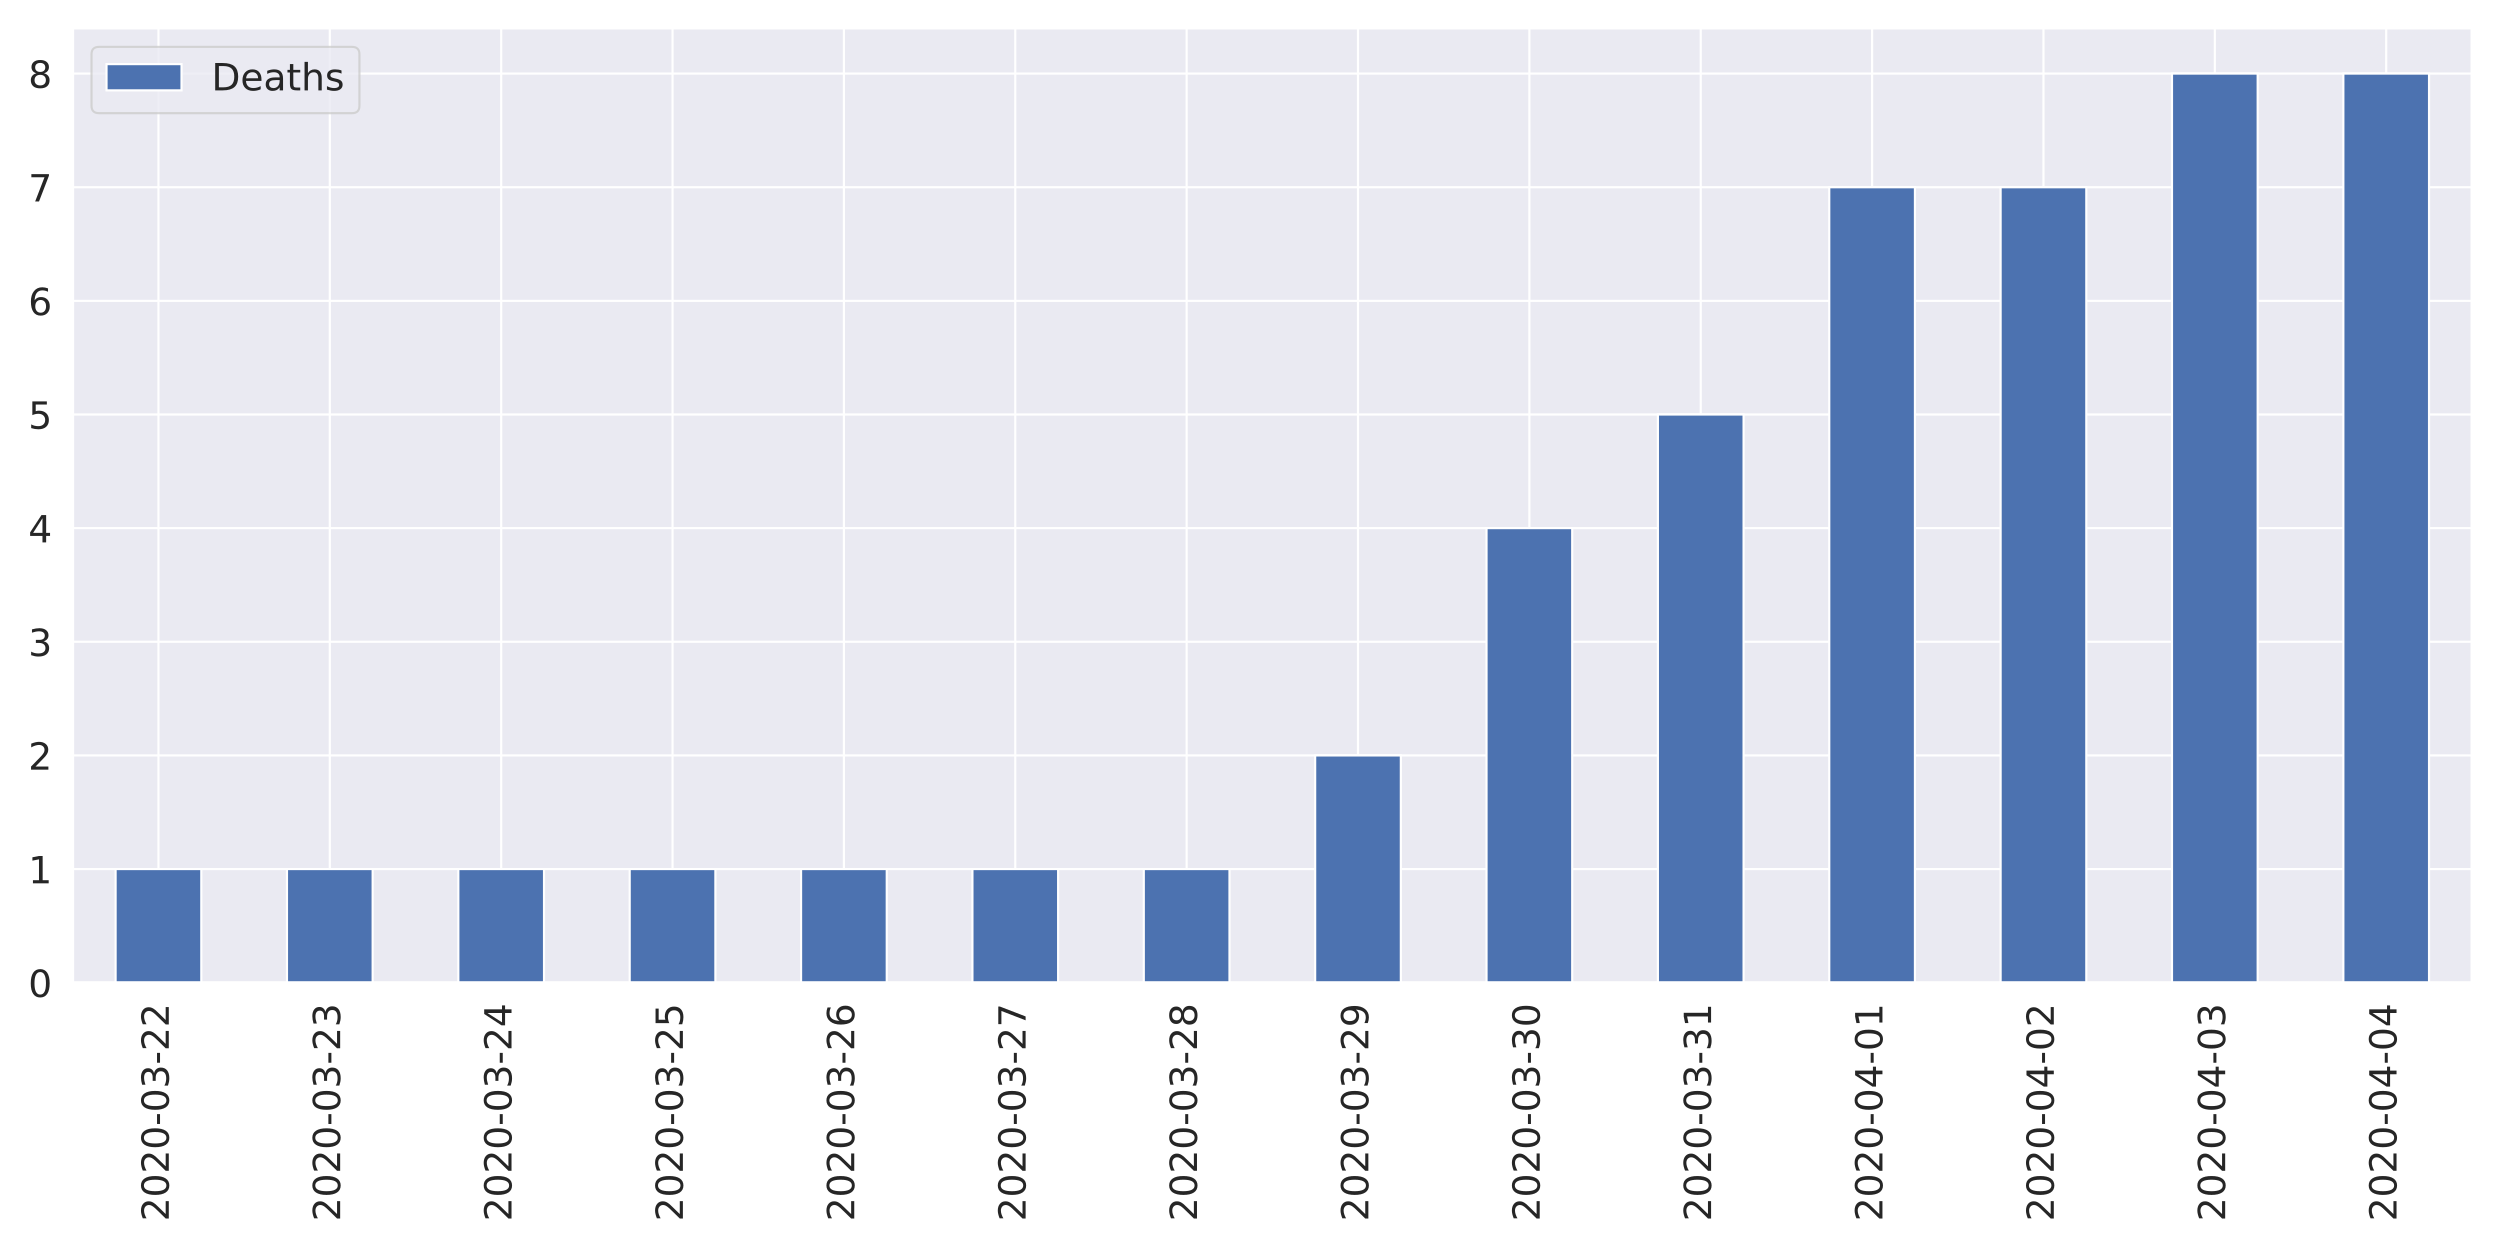
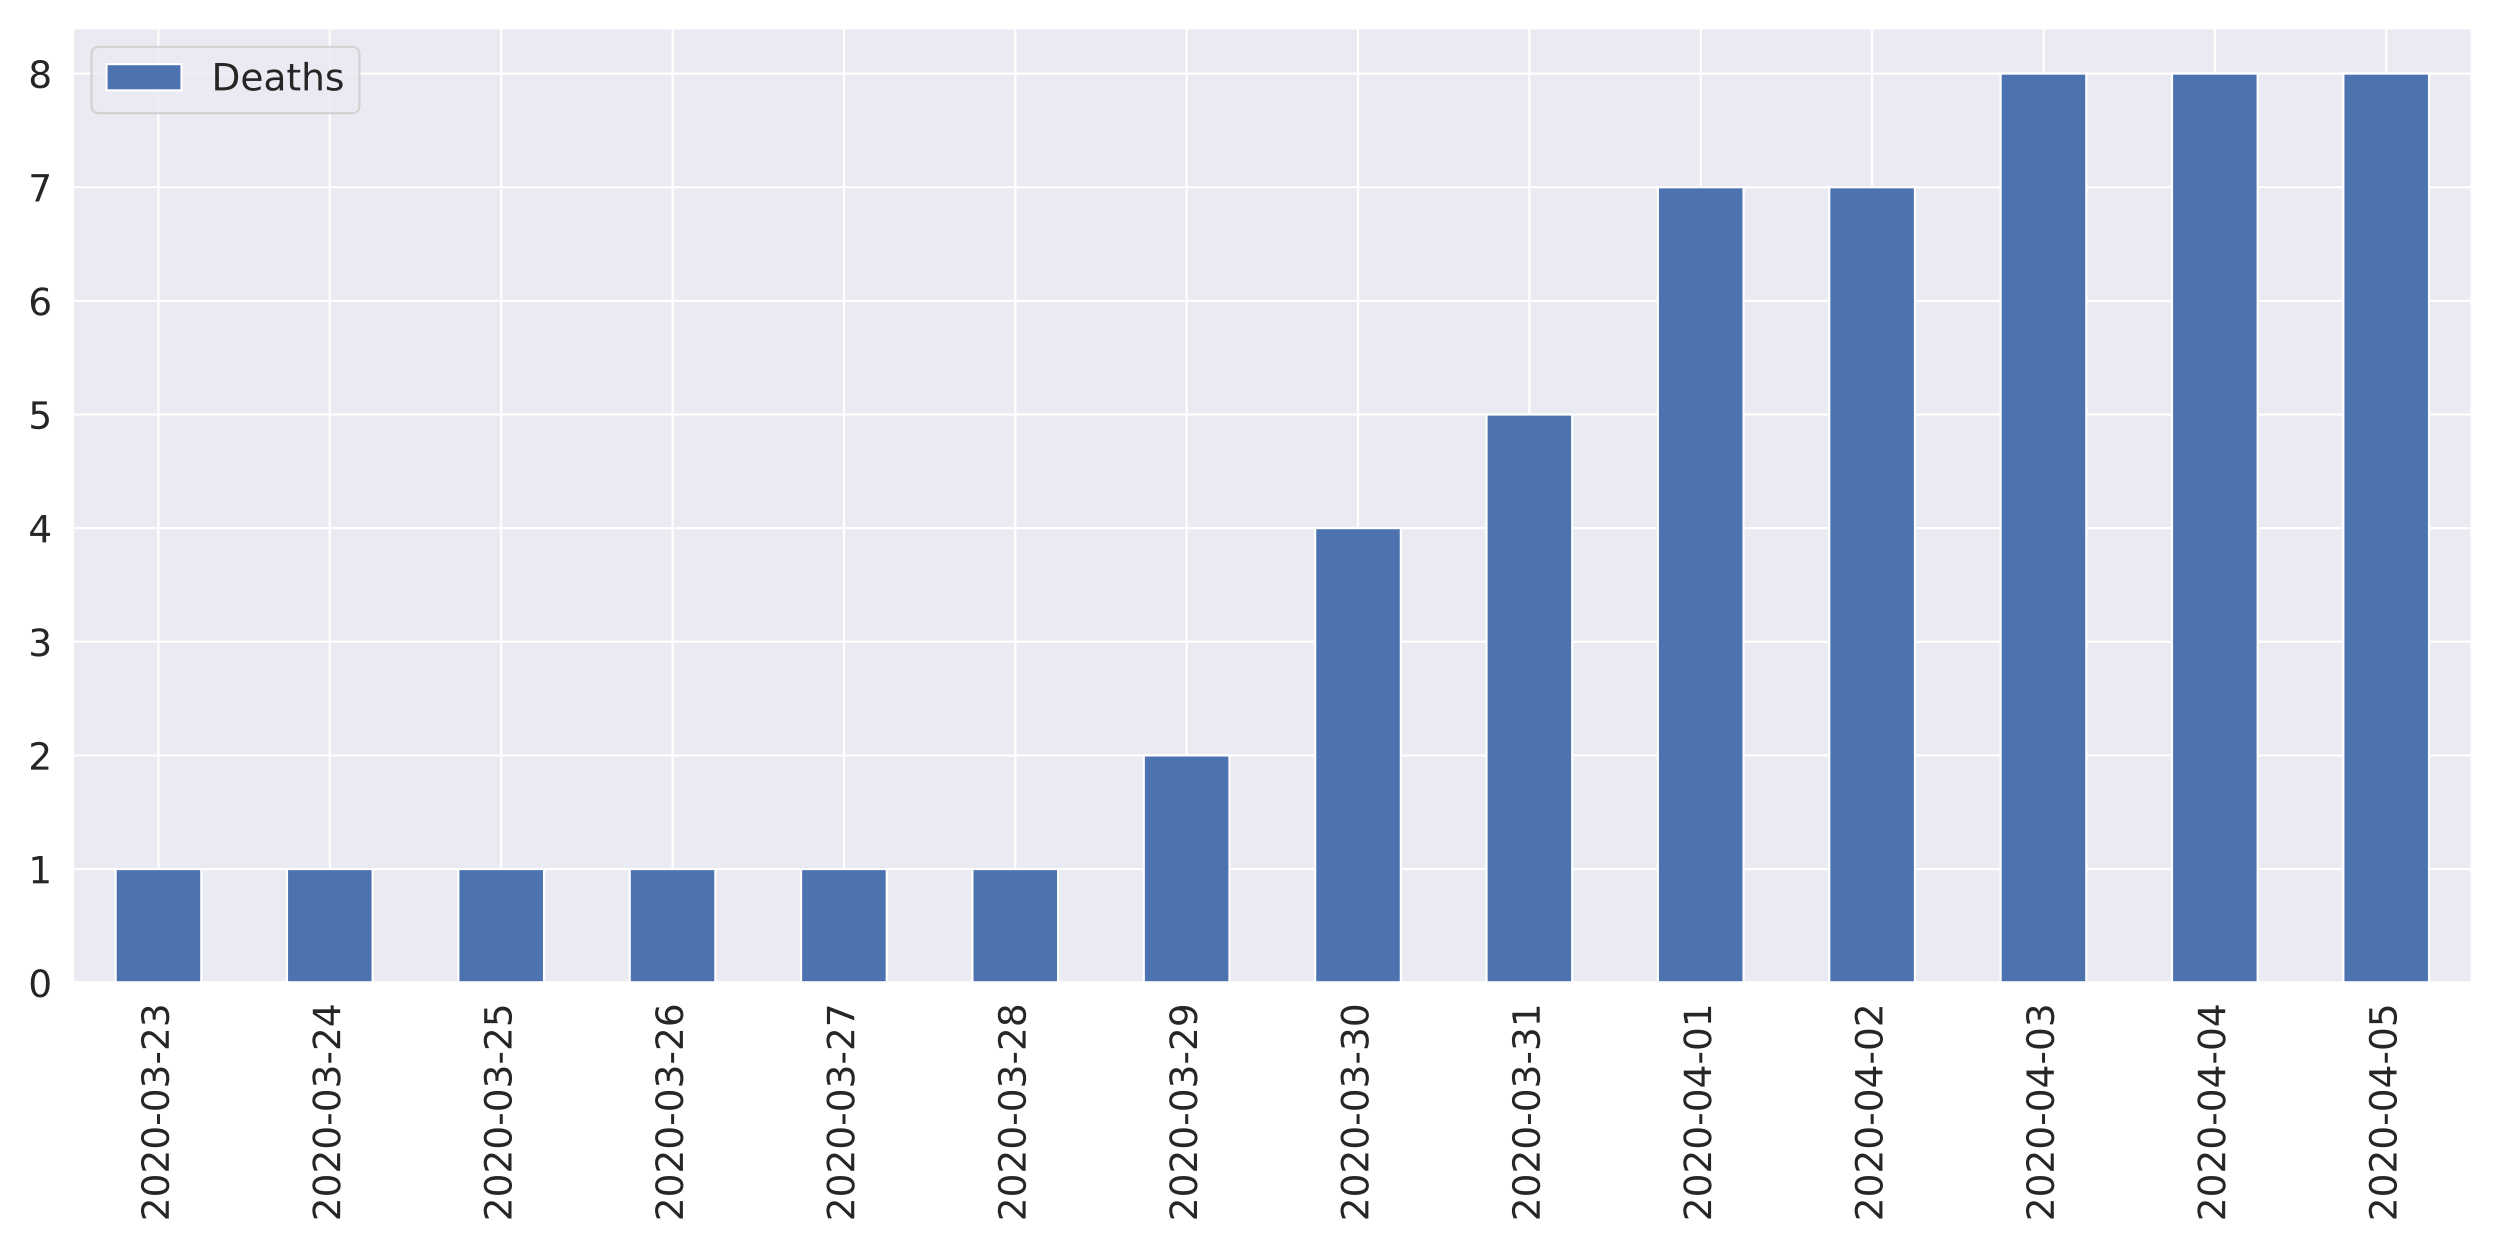
<svg xmlns="http://www.w3.org/2000/svg" xmlns:xlink="http://www.w3.org/1999/xlink" height="576pt" version="1.1" viewBox="0 0 1152 576" width="1152pt">
  <defs>
    <style type="text/css">
*{stroke-linecap:butt;stroke-linejoin:round;}
  </style>
  </defs>
  <g id="figure_1">
    <g id="patch_1">
      <path d="M 0 576  L 1152 576  L 1152 0  L 0 0  z " style="fill:#ffffff;" />
    </g>
    <g id="axes_1">
      <g id="patch_2">
        <path d="M 33.53 452.83  L 1139.04 452.83  L 1139.04 12.96  L 33.53 12.96  z " style="fill:#eaeaf2;" />
      </g>
      <g id="matplotlib.axis_1">
        <g id="xtick_1">
          <g id="line2d_1">
            <path clip-path="url(#pada38591d6)" d="M 73.013 452.83  L 73.013 12.96  " style="fill:none;stroke:#ffffff;stroke-linecap:round;" />
          </g>
          <g id="text_1">
            <defs>
              <path d="M 19.188 8.297  L 53.609 8.297  L 53.609 0  L 7.328 0  L 7.328 8.297  Q 12.938 14.109 22.625 23.891  Q 32.328 33.688 34.812 36.531  Q 39.547 41.844 41.422 45.531  Q 43.312 49.219 43.312 52.781  Q 43.312 58.594 39.234 62.25  Q 35.156 65.922 28.609 65.922  Q 23.969 65.922 18.812 64.312  Q 13.672 62.703 7.812 59.422  L 7.812 69.391  Q 13.766 71.781 18.938 73  Q 24.125 74.219 28.422 74.219  Q 39.75 74.219 46.484 68.547  Q 53.219 62.891 53.219 53.422  Q 53.219 48.922 51.531 44.891  Q 49.859 40.875 45.406 35.406  Q 44.188 33.984 37.641 27.219  Q 31.109 20.453 19.188 8.297  z " id="DejaVuSans-50" />
              <path d="M 31.781 66.406  Q 24.172 66.406 20.328 58.906  Q 16.5 51.422 16.5 36.375  Q 16.5 21.391 20.328 13.891  Q 24.172 6.391 31.781 6.391  Q 39.453 6.391 43.281 13.891  Q 47.125 21.391 47.125 36.375  Q 47.125 51.422 43.281 58.906  Q 39.453 66.406 31.781 66.406  z M 31.781 74.219  Q 44.047 74.219 50.516 64.516  Q 56.984 54.828 56.984 36.375  Q 56.984 17.969 50.516 8.266  Q 44.047 -1.422 31.781 -1.422  Q 19.531 -1.422 13.062 8.266  Q 6.594 17.969 6.594 36.375  Q 6.594 54.828 13.062 64.516  Q 19.531 74.219 31.781 74.219  z " id="DejaVuSans-48" />
              <path d="M 4.891 31.391  L 31.203 31.391  L 31.203 23.391  L 4.891 23.391  z " id="DejaVuSans-45" />
              <path d="M 40.578 39.312  Q 47.656 37.797 51.625 33  Q 55.609 28.219 55.609 21.188  Q 55.609 10.406 48.188 4.484  Q 40.766 -1.422 27.094 -1.422  Q 22.516 -1.422 17.656 -0.516  Q 12.797 0.391 7.625 2.203  L 7.625 11.719  Q 11.719 9.328 16.594 8.109  Q 21.484 6.891 26.812 6.891  Q 36.078 6.891 40.938 10.547  Q 45.797 14.203 45.797 21.188  Q 45.797 27.641 41.281 31.266  Q 36.766 34.906 28.719 34.906  L 20.219 34.906  L 20.219 43.016  L 29.109 43.016  Q 36.375 43.016 40.234 45.922  Q 44.094 48.828 44.094 54.297  Q 44.094 59.906 40.109 62.906  Q 36.141 65.922 28.719 65.922  Q 24.656 65.922 20.016 65.031  Q 15.375 64.156 9.812 62.312  L 9.812 71.094  Q 15.438 72.656 20.344 73.438  Q 25.25 74.219 29.594 74.219  Q 40.828 74.219 47.359 69.109  Q 53.906 64.016 53.906 55.328  Q 53.906 49.266 50.438 45.094  Q 46.969 40.922 40.578 39.312  z " id="DejaVuSans-51" />
            </defs>
            <g style="fill:#262626;" transform="translate(77.7807 562.7538)rotate(-90)scale(0.1728 -0.1728)">
              <use xlink:href="#DejaVuSans-50" />
              <use x="63.623" xlink:href="#DejaVuSans-48" />
              <use x="127.246" xlink:href="#DejaVuSans-50" />
              <use x="190.869" xlink:href="#DejaVuSans-48" />
              <use x="254.492" xlink:href="#DejaVuSans-45" />
              <use x="290.576" xlink:href="#DejaVuSans-48" />
              <use x="354.199" xlink:href="#DejaVuSans-51" />
              <use x="417.822" xlink:href="#DejaVuSans-45" />
              <use x="453.906" xlink:href="#DejaVuSans-50" />
-               <use x="517.529" xlink:href="#DejaVuSans-50" />
+               <use x="517.529" xlink:href="#DejaVuSans-51" />
            </g>
          </g>
        </g>
        <g id="xtick_2">
          <g id="line2d_2">
            <path clip-path="url(#pada38591d6)" d="M 151.977 452.83  L 151.977 12.96  " style="fill:none;stroke:#ffffff;stroke-linecap:round;" />
          </g>
          <g id="text_2">
+             <defs>
+               <path d="M 37.797 64.312  L 12.891 25.391  L 37.797 25.391  z M 35.203 72.906  L 47.609 72.906  L 47.609 25.391  L 58.016 25.391  L 58.016 17.188  L 47.609 17.188  L 47.609 0  L 37.797 0  L 37.797 17.188  L 4.891 17.188  L 4.891 26.703  z " id="DejaVuSans-52" />
+             </defs>
            <g style="fill:#262626;" transform="translate(156.7457 562.7538)rotate(-90)scale(0.1728 -0.1728)">
              <use xlink:href="#DejaVuSans-50" />
              <use x="63.623" xlink:href="#DejaVuSans-48" />
              <use x="127.246" xlink:href="#DejaVuSans-50" />
              <use x="190.869" xlink:href="#DejaVuSans-48" />
              <use x="254.492" xlink:href="#DejaVuSans-45" />
              <use x="290.576" xlink:href="#DejaVuSans-48" />
              <use x="354.199" xlink:href="#DejaVuSans-51" />
              <use x="417.822" xlink:href="#DejaVuSans-45" />
              <use x="453.906" xlink:href="#DejaVuSans-50" />
-               <use x="517.529" xlink:href="#DejaVuSans-51" />
+               <use x="517.529" xlink:href="#DejaVuSans-52" />
            </g>
          </g>
        </g>
        <g id="xtick_3">
          <g id="line2d_3">
            <path clip-path="url(#pada38591d6)" d="M 230.942 452.83  L 230.942 12.96  " style="fill:none;stroke:#ffffff;stroke-linecap:round;" />
          </g>
          <g id="text_3">
            <defs>
-               <path d="M 37.797 64.312  L 12.891 25.391  L 37.797 25.391  z M 35.203 72.906  L 47.609 72.906  L 47.609 25.391  L 58.016 25.391  L 58.016 17.188  L 47.609 17.188  L 47.609 0  L 37.797 0  L 37.797 17.188  L 4.891 17.188  L 4.891 26.703  z " id="DejaVuSans-52" />
+               <path d="M 10.797 72.906  L 49.516 72.906  L 49.516 64.594  L 19.828 64.594  L 19.828 46.734  Q 21.969 47.469 24.109 47.828  Q 26.266 48.188 28.422 48.188  Q 40.625 48.188 47.75 41.5  Q 54.891 34.812 54.891 23.391  Q 54.891 11.625 47.562 5.094  Q 40.234 -1.422 26.906 -1.422  Q 22.312 -1.422 17.547 -0.641  Q 12.797 0.141 7.719 1.703  L 7.719 11.625  Q 12.109 9.234 16.797 8.062  Q 21.484 6.891 26.703 6.891  Q 35.156 6.891 40.078 11.328  Q 45.016 15.766 45.016 23.391  Q 45.016 31 40.078 35.438  Q 35.156 39.891 26.703 39.891  Q 22.75 39.891 18.812 39.016  Q 14.891 38.141 10.797 36.281  z " id="DejaVuSans-53" />
            </defs>
            <g style="fill:#262626;" transform="translate(235.7107 562.7538)rotate(-90)scale(0.1728 -0.1728)">
              <use xlink:href="#DejaVuSans-50" />
              <use x="63.623" xlink:href="#DejaVuSans-48" />
              <use x="127.246" xlink:href="#DejaVuSans-50" />
              <use x="190.869" xlink:href="#DejaVuSans-48" />
              <use x="254.492" xlink:href="#DejaVuSans-45" />
              <use x="290.576" xlink:href="#DejaVuSans-48" />
              <use x="354.199" xlink:href="#DejaVuSans-51" />
              <use x="417.822" xlink:href="#DejaVuSans-45" />
              <use x="453.906" xlink:href="#DejaVuSans-50" />
-               <use x="517.529" xlink:href="#DejaVuSans-52" />
+               <use x="517.529" xlink:href="#DejaVuSans-53" />
            </g>
          </g>
        </g>
        <g id="xtick_4">
          <g id="line2d_4">
            <path clip-path="url(#pada38591d6)" d="M 309.908 452.83  L 309.908 12.96  " style="fill:none;stroke:#ffffff;stroke-linecap:round;" />
          </g>
          <g id="text_4">
            <defs>
-               <path d="M 10.797 72.906  L 49.516 72.906  L 49.516 64.594  L 19.828 64.594  L 19.828 46.734  Q 21.969 47.469 24.109 47.828  Q 26.266 48.188 28.422 48.188  Q 40.625 48.188 47.75 41.5  Q 54.891 34.812 54.891 23.391  Q 54.891 11.625 47.562 5.094  Q 40.234 -1.422 26.906 -1.422  Q 22.312 -1.422 17.547 -0.641  Q 12.797 0.141 7.719 1.703  L 7.719 11.625  Q 12.109 9.234 16.797 8.062  Q 21.484 6.891 26.703 6.891  Q 35.156 6.891 40.078 11.328  Q 45.016 15.766 45.016 23.391  Q 45.016 31 40.078 35.438  Q 35.156 39.891 26.703 39.891  Q 22.75 39.891 18.812 39.016  Q 14.891 38.141 10.797 36.281  z " id="DejaVuSans-53" />
+               <path d="M 33.016 40.375  Q 26.375 40.375 22.484 35.828  Q 18.609 31.297 18.609 23.391  Q 18.609 15.531 22.484 10.953  Q 26.375 6.391 33.016 6.391  Q 39.656 6.391 43.531 10.953  Q 47.406 15.531 47.406 23.391  Q 47.406 31.297 43.531 35.828  Q 39.656 40.375 33.016 40.375  z M 52.594 71.297  L 52.594 62.312  Q 48.875 64.062 45.094 64.984  Q 41.312 65.922 37.594 65.922  Q 27.828 65.922 22.672 59.328  Q 17.531 52.734 16.797 39.406  Q 19.672 43.656 24.016 45.922  Q 28.375 48.188 33.594 48.188  Q 44.578 48.188 50.953 41.516  Q 57.328 34.859 57.328 23.391  Q 57.328 12.156 50.688 5.359  Q 44.047 -1.422 33.016 -1.422  Q 20.359 -1.422 13.672 8.266  Q 6.984 17.969 6.984 36.375  Q 6.984 53.656 15.188 63.938  Q 23.391 74.219 37.203 74.219  Q 40.922 74.219 44.703 73.484  Q 48.484 72.75 52.594 71.297  z " id="DejaVuSans-54" />
            </defs>
            <g style="fill:#262626;" transform="translate(314.6757 562.7538)rotate(-90)scale(0.1728 -0.1728)">
              <use xlink:href="#DejaVuSans-50" />
              <use x="63.623" xlink:href="#DejaVuSans-48" />
              <use x="127.246" xlink:href="#DejaVuSans-50" />
              <use x="190.869" xlink:href="#DejaVuSans-48" />
              <use x="254.492" xlink:href="#DejaVuSans-45" />
              <use x="290.576" xlink:href="#DejaVuSans-48" />
              <use x="354.199" xlink:href="#DejaVuSans-51" />
              <use x="417.822" xlink:href="#DejaVuSans-45" />
              <use x="453.906" xlink:href="#DejaVuSans-50" />
-               <use x="517.529" xlink:href="#DejaVuSans-53" />
+               <use x="517.529" xlink:href="#DejaVuSans-54" />
            </g>
          </g>
        </g>
        <g id="xtick_5">
          <g id="line2d_5">
            <path clip-path="url(#pada38591d6)" d="M 388.873 452.83  L 388.873 12.96  " style="fill:none;stroke:#ffffff;stroke-linecap:round;" />
          </g>
          <g id="text_5">
            <defs>
-               <path d="M 33.016 40.375  Q 26.375 40.375 22.484 35.828  Q 18.609 31.297 18.609 23.391  Q 18.609 15.531 22.484 10.953  Q 26.375 6.391 33.016 6.391  Q 39.656 6.391 43.531 10.953  Q 47.406 15.531 47.406 23.391  Q 47.406 31.297 43.531 35.828  Q 39.656 40.375 33.016 40.375  z M 52.594 71.297  L 52.594 62.312  Q 48.875 64.062 45.094 64.984  Q 41.312 65.922 37.594 65.922  Q 27.828 65.922 22.672 59.328  Q 17.531 52.734 16.797 39.406  Q 19.672 43.656 24.016 45.922  Q 28.375 48.188 33.594 48.188  Q 44.578 48.188 50.953 41.516  Q 57.328 34.859 57.328 23.391  Q 57.328 12.156 50.688 5.359  Q 44.047 -1.422 33.016 -1.422  Q 20.359 -1.422 13.672 8.266  Q 6.984 17.969 6.984 36.375  Q 6.984 53.656 15.188 63.938  Q 23.391 74.219 37.203 74.219  Q 40.922 74.219 44.703 73.484  Q 48.484 72.75 52.594 71.297  z " id="DejaVuSans-54" />
+               <path d="M 8.203 72.906  L 55.078 72.906  L 55.078 68.703  L 28.609 0  L 18.312 0  L 43.219 64.594  L 8.203 64.594  z " id="DejaVuSans-55" />
            </defs>
            <g style="fill:#262626;" transform="translate(393.6407 562.7538)rotate(-90)scale(0.1728 -0.1728)">
              <use xlink:href="#DejaVuSans-50" />
              <use x="63.623" xlink:href="#DejaVuSans-48" />
              <use x="127.246" xlink:href="#DejaVuSans-50" />
              <use x="190.869" xlink:href="#DejaVuSans-48" />
              <use x="254.492" xlink:href="#DejaVuSans-45" />
              <use x="290.576" xlink:href="#DejaVuSans-48" />
              <use x="354.199" xlink:href="#DejaVuSans-51" />
              <use x="417.822" xlink:href="#DejaVuSans-45" />
              <use x="453.906" xlink:href="#DejaVuSans-50" />
-               <use x="517.529" xlink:href="#DejaVuSans-54" />
+               <use x="517.529" xlink:href="#DejaVuSans-55" />
            </g>
          </g>
        </g>
        <g id="xtick_6">
          <g id="line2d_6">
            <path clip-path="url(#pada38591d6)" d="M 467.837 452.83  L 467.837 12.96  " style="fill:none;stroke:#ffffff;stroke-linecap:round;" />
          </g>
          <g id="text_6">
            <defs>
-               <path d="M 8.203 72.906  L 55.078 72.906  L 55.078 68.703  L 28.609 0  L 18.312 0  L 43.219 64.594  L 8.203 64.594  z " id="DejaVuSans-55" />
+               <path d="M 31.781 34.625  Q 24.75 34.625 20.719 30.859  Q 16.703 27.094 16.703 20.516  Q 16.703 13.922 20.719 10.156  Q 24.75 6.391 31.781 6.391  Q 38.812 6.391 42.859 10.172  Q 46.922 13.969 46.922 20.516  Q 46.922 27.094 42.891 30.859  Q 38.875 34.625 31.781 34.625  z M 21.922 38.812  Q 15.578 40.375 12.031 44.719  Q 8.5 49.078 8.5 55.328  Q 8.5 64.062 14.719 69.141  Q 20.953 74.219 31.781 74.219  Q 42.672 74.219 48.875 69.141  Q 55.078 64.062 55.078 55.328  Q 55.078 49.078 51.531 44.719  Q 48 40.375 41.703 38.812  Q 48.828 37.156 52.797 32.312  Q 56.781 27.484 56.781 20.516  Q 56.781 9.906 50.312 4.234  Q 43.844 -1.422 31.781 -1.422  Q 19.734 -1.422 13.25 4.234  Q 6.781 9.906 6.781 20.516  Q 6.781 27.484 10.781 32.312  Q 14.797 37.156 21.922 38.812  z M 18.312 54.391  Q 18.312 48.734 21.844 45.562  Q 25.391 42.391 31.781 42.391  Q 38.141 42.391 41.719 45.562  Q 45.312 48.734 45.312 54.391  Q 45.312 60.062 41.719 63.234  Q 38.141 66.406 31.781 66.406  Q 25.391 66.406 21.844 63.234  Q 18.312 60.062 18.312 54.391  z " id="DejaVuSans-56" />
            </defs>
            <g style="fill:#262626;" transform="translate(472.6057 562.7538)rotate(-90)scale(0.1728 -0.1728)">
              <use xlink:href="#DejaVuSans-50" />
              <use x="63.623" xlink:href="#DejaVuSans-48" />
              <use x="127.246" xlink:href="#DejaVuSans-50" />
              <use x="190.869" xlink:href="#DejaVuSans-48" />
              <use x="254.492" xlink:href="#DejaVuSans-45" />
              <use x="290.576" xlink:href="#DejaVuSans-48" />
              <use x="354.199" xlink:href="#DejaVuSans-51" />
              <use x="417.822" xlink:href="#DejaVuSans-45" />
              <use x="453.906" xlink:href="#DejaVuSans-50" />
-               <use x="517.529" xlink:href="#DejaVuSans-55" />
+               <use x="517.529" xlink:href="#DejaVuSans-56" />
            </g>
          </g>
        </g>
        <g id="xtick_7">
          <g id="line2d_7">
            <path clip-path="url(#pada38591d6)" d="M 546.803 452.83  L 546.803 12.96  " style="fill:none;stroke:#ffffff;stroke-linecap:round;" />
          </g>
          <g id="text_7">
            <defs>
-               <path d="M 31.781 34.625  Q 24.75 34.625 20.719 30.859  Q 16.703 27.094 16.703 20.516  Q 16.703 13.922 20.719 10.156  Q 24.75 6.391 31.781 6.391  Q 38.812 6.391 42.859 10.172  Q 46.922 13.969 46.922 20.516  Q 46.922 27.094 42.891 30.859  Q 38.875 34.625 31.781 34.625  z M 21.922 38.812  Q 15.578 40.375 12.031 44.719  Q 8.5 49.078 8.5 55.328  Q 8.5 64.062 14.719 69.141  Q 20.953 74.219 31.781 74.219  Q 42.672 74.219 48.875 69.141  Q 55.078 64.062 55.078 55.328  Q 55.078 49.078 51.531 44.719  Q 48 40.375 41.703 38.812  Q 48.828 37.156 52.797 32.312  Q 56.781 27.484 56.781 20.516  Q 56.781 9.906 50.312 4.234  Q 43.844 -1.422 31.781 -1.422  Q 19.734 -1.422 13.25 4.234  Q 6.781 9.906 6.781 20.516  Q 6.781 27.484 10.781 32.312  Q 14.797 37.156 21.922 38.812  z M 18.312 54.391  Q 18.312 48.734 21.844 45.562  Q 25.391 42.391 31.781 42.391  Q 38.141 42.391 41.719 45.562  Q 45.312 48.734 45.312 54.391  Q 45.312 60.062 41.719 63.234  Q 38.141 66.406 31.781 66.406  Q 25.391 66.406 21.844 63.234  Q 18.312 60.062 18.312 54.391  z " id="DejaVuSans-56" />
+               <path d="M 10.984 1.516  L 10.984 10.5  Q 14.703 8.734 18.5 7.812  Q 22.312 6.891 25.984 6.891  Q 35.75 6.891 40.891 13.453  Q 46.047 20.016 46.781 33.406  Q 43.953 29.203 39.594 26.953  Q 35.25 24.703 29.984 24.703  Q 19.047 24.703 12.672 31.312  Q 6.297 37.938 6.297 49.422  Q 6.297 60.641 12.938 67.422  Q 19.578 74.219 30.609 74.219  Q 43.266 74.219 49.922 64.516  Q 56.594 54.828 56.594 36.375  Q 56.594 19.141 48.406 8.859  Q 40.234 -1.422 26.422 -1.422  Q 22.703 -1.422 18.891 -0.688  Q 15.094 0.047 10.984 1.516  z M 30.609 32.422  Q 37.25 32.422 41.125 36.953  Q 45.016 41.5 45.016 49.422  Q 45.016 57.281 41.125 61.844  Q 37.25 66.406 30.609 66.406  Q 23.969 66.406 20.094 61.844  Q 16.219 57.281 16.219 49.422  Q 16.219 41.5 20.094 36.953  Q 23.969 32.422 30.609 32.422  z " id="DejaVuSans-57" />
            </defs>
            <g style="fill:#262626;" transform="translate(551.5707 562.7538)rotate(-90)scale(0.1728 -0.1728)">
              <use xlink:href="#DejaVuSans-50" />
              <use x="63.623" xlink:href="#DejaVuSans-48" />
              <use x="127.246" xlink:href="#DejaVuSans-50" />
              <use x="190.869" xlink:href="#DejaVuSans-48" />
              <use x="254.492" xlink:href="#DejaVuSans-45" />
              <use x="290.576" xlink:href="#DejaVuSans-48" />
              <use x="354.199" xlink:href="#DejaVuSans-51" />
              <use x="417.822" xlink:href="#DejaVuSans-45" />
              <use x="453.906" xlink:href="#DejaVuSans-50" />
-               <use x="517.529" xlink:href="#DejaVuSans-56" />
+               <use x="517.529" xlink:href="#DejaVuSans-57" />
            </g>
          </g>
        </g>
        <g id="xtick_8">
          <g id="line2d_8">
            <path clip-path="url(#pada38591d6)" d="M 625.768 452.83  L 625.768 12.96  " style="fill:none;stroke:#ffffff;stroke-linecap:round;" />
          </g>
          <g id="text_8">
-             <defs>
-               <path d="M 10.984 1.516  L 10.984 10.5  Q 14.703 8.734 18.5 7.812  Q 22.312 6.891 25.984 6.891  Q 35.75 6.891 40.891 13.453  Q 46.047 20.016 46.781 33.406  Q 43.953 29.203 39.594 26.953  Q 35.25 24.703 29.984 24.703  Q 19.047 24.703 12.672 31.312  Q 6.297 37.938 6.297 49.422  Q 6.297 60.641 12.938 67.422  Q 19.578 74.219 30.609 74.219  Q 43.266 74.219 49.922 64.516  Q 56.594 54.828 56.594 36.375  Q 56.594 19.141 48.406 8.859  Q 40.234 -1.422 26.422 -1.422  Q 22.703 -1.422 18.891 -0.688  Q 15.094 0.047 10.984 1.516  z M 30.609 32.422  Q 37.25 32.422 41.125 36.953  Q 45.016 41.5 45.016 49.422  Q 45.016 57.281 41.125 61.844  Q 37.25 66.406 30.609 66.406  Q 23.969 66.406 20.094 61.844  Q 16.219 57.281 16.219 49.422  Q 16.219 41.5 20.094 36.953  Q 23.969 32.422 30.609 32.422  z " id="DejaVuSans-57" />
-             </defs>
            <g style="fill:#262626;" transform="translate(630.5357 562.7538)rotate(-90)scale(0.1728 -0.1728)">
              <use xlink:href="#DejaVuSans-50" />
              <use x="63.623" xlink:href="#DejaVuSans-48" />
              <use x="127.246" xlink:href="#DejaVuSans-50" />
              <use x="190.869" xlink:href="#DejaVuSans-48" />
              <use x="254.492" xlink:href="#DejaVuSans-45" />
              <use x="290.576" xlink:href="#DejaVuSans-48" />
              <use x="354.199" xlink:href="#DejaVuSans-51" />
              <use x="417.822" xlink:href="#DejaVuSans-45" />
-               <use x="453.906" xlink:href="#DejaVuSans-50" />
-               <use x="517.529" xlink:href="#DejaVuSans-57" />
+               <use x="453.906" xlink:href="#DejaVuSans-51" />
+               <use x="517.529" xlink:href="#DejaVuSans-48" />
            </g>
          </g>
        </g>
        <g id="xtick_9">
          <g id="line2d_9">
            <path clip-path="url(#pada38591d6)" d="M 704.732 452.83  L 704.732 12.96  " style="fill:none;stroke:#ffffff;stroke-linecap:round;" />
          </g>
          <g id="text_9">
+             <defs>
+               <path d="M 12.406 8.297  L 28.516 8.297  L 28.516 63.922  L 10.984 60.406  L 10.984 69.391  L 28.422 72.906  L 38.281 72.906  L 38.281 8.297  L 54.391 8.297  L 54.391 0  L 12.406 0  z " id="DejaVuSans-49" />
+             </defs>
            <g style="fill:#262626;" transform="translate(709.5007 562.7538)rotate(-90)scale(0.1728 -0.1728)">
              <use xlink:href="#DejaVuSans-50" />
              <use x="63.623" xlink:href="#DejaVuSans-48" />
              <use x="127.246" xlink:href="#DejaVuSans-50" />
              <use x="190.869" xlink:href="#DejaVuSans-48" />
              <use x="254.492" xlink:href="#DejaVuSans-45" />
              <use x="290.576" xlink:href="#DejaVuSans-48" />
              <use x="354.199" xlink:href="#DejaVuSans-51" />
              <use x="417.822" xlink:href="#DejaVuSans-45" />
              <use x="453.906" xlink:href="#DejaVuSans-51" />
-               <use x="517.529" xlink:href="#DejaVuSans-48" />
+               <use x="517.529" xlink:href="#DejaVuSans-49" />
            </g>
          </g>
        </g>
        <g id="xtick_10">
          <g id="line2d_10">
            <path clip-path="url(#pada38591d6)" d="M 783.697 452.83  L 783.697 12.96  " style="fill:none;stroke:#ffffff;stroke-linecap:round;" />
          </g>
          <g id="text_10">
-             <defs>
-               <path d="M 12.406 8.297  L 28.516 8.297  L 28.516 63.922  L 10.984 60.406  L 10.984 69.391  L 28.422 72.906  L 38.281 72.906  L 38.281 8.297  L 54.391 8.297  L 54.391 0  L 12.406 0  z " id="DejaVuSans-49" />
-             </defs>
            <g style="fill:#262626;" transform="translate(788.4657 562.7538)rotate(-90)scale(0.1728 -0.1728)">
              <use xlink:href="#DejaVuSans-50" />
              <use x="63.623" xlink:href="#DejaVuSans-48" />
              <use x="127.246" xlink:href="#DejaVuSans-50" />
              <use x="190.869" xlink:href="#DejaVuSans-48" />
              <use x="254.492" xlink:href="#DejaVuSans-45" />
              <use x="290.576" xlink:href="#DejaVuSans-48" />
-               <use x="354.199" xlink:href="#DejaVuSans-51" />
-               <use x="417.822" xlink:href="#DejaVuSans-45" />
-               <use x="453.906" xlink:href="#DejaVuSans-51" />
+               <use x="354.199" xlink:href="#DejaVuSans-52" />
+               <use x="417.822" xlink:href="#DejaVuSans-45" />
+               <use x="453.906" xlink:href="#DejaVuSans-48" />
              <use x="517.529" xlink:href="#DejaVuSans-49" />
            </g>
          </g>
        </g>
        <g id="xtick_11">
          <g id="line2d_11">
            <path clip-path="url(#pada38591d6)" d="M 862.663 452.83  L 862.663 12.96  " style="fill:none;stroke:#ffffff;stroke-linecap:round;" />
          </g>
          <g id="text_11">
            <g style="fill:#262626;" transform="translate(867.4307 562.7538)rotate(-90)scale(0.1728 -0.1728)">
              <use xlink:href="#DejaVuSans-50" />
              <use x="63.623" xlink:href="#DejaVuSans-48" />
              <use x="127.246" xlink:href="#DejaVuSans-50" />
              <use x="190.869" xlink:href="#DejaVuSans-48" />
              <use x="254.492" xlink:href="#DejaVuSans-45" />
              <use x="290.576" xlink:href="#DejaVuSans-48" />
              <use x="354.199" xlink:href="#DejaVuSans-52" />
              <use x="417.822" xlink:href="#DejaVuSans-45" />
              <use x="453.906" xlink:href="#DejaVuSans-48" />
-               <use x="517.529" xlink:href="#DejaVuSans-49" />
+               <use x="517.529" xlink:href="#DejaVuSans-50" />
            </g>
          </g>
        </g>
        <g id="xtick_12">
          <g id="line2d_12">
            <path clip-path="url(#pada38591d6)" d="M 941.628 452.83  L 941.628 12.96  " style="fill:none;stroke:#ffffff;stroke-linecap:round;" />
          </g>
          <g id="text_12">
            <g style="fill:#262626;" transform="translate(946.3957 562.7538)rotate(-90)scale(0.1728 -0.1728)">
              <use xlink:href="#DejaVuSans-50" />
              <use x="63.623" xlink:href="#DejaVuSans-48" />
              <use x="127.246" xlink:href="#DejaVuSans-50" />
              <use x="190.869" xlink:href="#DejaVuSans-48" />
              <use x="254.492" xlink:href="#DejaVuSans-45" />
              <use x="290.576" xlink:href="#DejaVuSans-48" />
              <use x="354.199" xlink:href="#DejaVuSans-52" />
              <use x="417.822" xlink:href="#DejaVuSans-45" />
              <use x="453.906" xlink:href="#DejaVuSans-48" />
-               <use x="517.529" xlink:href="#DejaVuSans-50" />
+               <use x="517.529" xlink:href="#DejaVuSans-51" />
            </g>
          </g>
        </g>
        <g id="xtick_13">
          <g id="line2d_13">
            <path clip-path="url(#pada38591d6)" d="M 1020.592 452.83  L 1020.592 12.96  " style="fill:none;stroke:#ffffff;stroke-linecap:round;" />
          </g>
          <g id="text_13">
            <g style="fill:#262626;" transform="translate(1025.361 562.7538)rotate(-90)scale(0.1728 -0.1728)">
              <use xlink:href="#DejaVuSans-50" />
              <use x="63.623" xlink:href="#DejaVuSans-48" />
              <use x="127.246" xlink:href="#DejaVuSans-50" />
              <use x="190.869" xlink:href="#DejaVuSans-48" />
              <use x="254.492" xlink:href="#DejaVuSans-45" />
              <use x="290.576" xlink:href="#DejaVuSans-48" />
              <use x="354.199" xlink:href="#DejaVuSans-52" />
              <use x="417.822" xlink:href="#DejaVuSans-45" />
              <use x="453.906" xlink:href="#DejaVuSans-48" />
-               <use x="517.529" xlink:href="#DejaVuSans-51" />
+               <use x="517.529" xlink:href="#DejaVuSans-52" />
            </g>
          </g>
        </g>
        <g id="xtick_14">
          <g id="line2d_14">
            <path clip-path="url(#pada38591d6)" d="M 1099.557 452.83  L 1099.557 12.96  " style="fill:none;stroke:#ffffff;stroke-linecap:round;" />
          </g>
          <g id="text_14">
            <g style="fill:#262626;" transform="translate(1104.326 562.7538)rotate(-90)scale(0.1728 -0.1728)">
              <use xlink:href="#DejaVuSans-50" />
              <use x="63.623" xlink:href="#DejaVuSans-48" />
              <use x="127.246" xlink:href="#DejaVuSans-50" />
              <use x="190.869" xlink:href="#DejaVuSans-48" />
              <use x="254.492" xlink:href="#DejaVuSans-45" />
              <use x="290.576" xlink:href="#DejaVuSans-48" />
              <use x="354.199" xlink:href="#DejaVuSans-52" />
              <use x="417.822" xlink:href="#DejaVuSans-45" />
              <use x="453.906" xlink:href="#DejaVuSans-48" />
-               <use x="517.529" xlink:href="#DejaVuSans-52" />
+               <use x="517.529" xlink:href="#DejaVuSans-53" />
            </g>
          </g>
        </g>
      </g>
      <g id="matplotlib.axis_2">
        <g id="ytick_1">
          <g id="line2d_15">
            <path clip-path="url(#pada38591d6)" d="M 33.53 452.83  L 1139.04 452.83  " style="fill:none;stroke:#ffffff;stroke-linecap:round;" />
          </g>
          <g id="text_15">
            <g style="fill:#262626;" transform="translate(13.0356 459.3951)scale(0.1728 -0.1728)">
              <use xlink:href="#DejaVuSans-48" />
            </g>
          </g>
        </g>
        <g id="ytick_2">
          <g id="line2d_16">
            <path clip-path="url(#pada38591d6)" d="M 33.53 400.465  L 1139.04 400.465  " style="fill:none;stroke:#ffffff;stroke-linecap:round;" />
          </g>
          <g id="text_16">
            <g style="fill:#262626;" transform="translate(13.0356 407.0296)scale(0.1728 -0.1728)">
              <use xlink:href="#DejaVuSans-49" />
            </g>
          </g>
        </g>
        <g id="ytick_3">
          <g id="line2d_17">
            <path clip-path="url(#pada38591d6)" d="M 33.53 348.099  L 1139.04 348.099  " style="fill:none;stroke:#ffffff;stroke-linecap:round;" />
          </g>
          <g id="text_17">
            <g style="fill:#262626;" transform="translate(13.0356 354.6641)scale(0.1728 -0.1728)">
              <use xlink:href="#DejaVuSans-50" />
            </g>
          </g>
        </g>
        <g id="ytick_4">
          <g id="line2d_18">
            <path clip-path="url(#pada38591d6)" d="M 33.53 295.734  L 1139.04 295.734  " style="fill:none;stroke:#ffffff;stroke-linecap:round;" />
          </g>
          <g id="text_18">
            <g style="fill:#262626;" transform="translate(13.0356 302.2986)scale(0.1728 -0.1728)">
              <use xlink:href="#DejaVuSans-51" />
            </g>
          </g>
        </g>
        <g id="ytick_5">
          <g id="line2d_19">
            <path clip-path="url(#pada38591d6)" d="M 33.53 243.368  L 1139.04 243.368  " style="fill:none;stroke:#ffffff;stroke-linecap:round;" />
          </g>
          <g id="text_19">
            <g style="fill:#262626;" transform="translate(13.0356 249.9331)scale(0.1728 -0.1728)">
              <use xlink:href="#DejaVuSans-52" />
            </g>
          </g>
        </g>
        <g id="ytick_6">
          <g id="line2d_20">
            <path clip-path="url(#pada38591d6)" d="M 33.53 191.003  L 1139.04 191.003  " style="fill:none;stroke:#ffffff;stroke-linecap:round;" />
          </g>
          <g id="text_20">
            <g style="fill:#262626;" transform="translate(13.0356 197.5677)scale(0.1728 -0.1728)">
              <use xlink:href="#DejaVuSans-53" />
            </g>
          </g>
        </g>
        <g id="ytick_7">
          <g id="line2d_21">
            <path clip-path="url(#pada38591d6)" d="M 33.53 138.637  L 1139.04 138.637  " style="fill:none;stroke:#ffffff;stroke-linecap:round;" />
          </g>
          <g id="text_21">
            <g style="fill:#262626;" transform="translate(13.0356 145.2022)scale(0.1728 -0.1728)">
              <use xlink:href="#DejaVuSans-54" />
            </g>
          </g>
        </g>
        <g id="ytick_8">
          <g id="line2d_22">
            <path clip-path="url(#pada38591d6)" d="M 33.53 86.272  L 1139.04 86.272  " style="fill:none;stroke:#ffffff;stroke-linecap:round;" />
          </g>
          <g id="text_22">
            <g style="fill:#262626;" transform="translate(13.0356 92.83672)scale(0.1728 -0.1728)">
              <use xlink:href="#DejaVuSans-55" />
            </g>
          </g>
        </g>
        <g id="ytick_9">
          <g id="line2d_23">
            <path clip-path="url(#pada38591d6)" d="M 33.53 33.906  L 1139.04 33.906  " style="fill:none;stroke:#ffffff;stroke-linecap:round;" />
          </g>
          <g id="text_23">
            <g style="fill:#262626;" transform="translate(13.0356 40.47124)scale(0.1728 -0.1728)">
              <use xlink:href="#DejaVuSans-56" />
            </g>
          </g>
        </g>
      </g>
      <g id="patch_3">
        <path clip-path="url(#pada38591d6)" d="M 53.271 452.83  L 92.754 452.83  L 92.754 400.465  L 53.271 400.465  z " style="fill:#4c72b0;stroke:#ffffff;stroke-linejoin:miter;" />
      </g>
      <g id="patch_4">
        <path clip-path="url(#pada38591d6)" d="M 132.236 452.83  L 171.719 452.83  L 171.719 400.465  L 132.236 400.465  z " style="fill:#4c72b0;stroke:#ffffff;stroke-linejoin:miter;" />
      </g>
      <g id="patch_5">
        <path clip-path="url(#pada38591d6)" d="M 211.201 452.83  L 250.684 452.83  L 250.684 400.465  L 211.201 400.465  z " style="fill:#4c72b0;stroke:#ffffff;stroke-linejoin:miter;" />
      </g>
      <g id="patch_6">
        <path clip-path="url(#pada38591d6)" d="M 290.166 452.83  L 329.649 452.83  L 329.649 400.465  L 290.166 400.465  z " style="fill:#4c72b0;stroke:#ffffff;stroke-linejoin:miter;" />
      </g>
      <g id="patch_7">
        <path clip-path="url(#pada38591d6)" d="M 369.131 452.83  L 408.614 452.83  L 408.614 400.465  L 369.131 400.465  z " style="fill:#4c72b0;stroke:#ffffff;stroke-linejoin:miter;" />
      </g>
      <g id="patch_8">
        <path clip-path="url(#pada38591d6)" d="M 448.096 452.83  L 487.579 452.83  L 487.579 400.465  L 448.096 400.465  z " style="fill:#4c72b0;stroke:#ffffff;stroke-linejoin:miter;" />
      </g>
      <g id="patch_9">
-         <path clip-path="url(#pada38591d6)" d="M 527.061 452.83  L 566.544 452.83  L 566.544 400.465  L 527.061 400.465  z " style="fill:#4c72b0;stroke:#ffffff;stroke-linejoin:miter;" />
+         <path clip-path="url(#pada38591d6)" d="M 527.061 452.83  L 566.544 452.83  L 566.544 348.099  L 527.061 348.099  z " style="fill:#4c72b0;stroke:#ffffff;stroke-linejoin:miter;" />
      </g>
      <g id="patch_10">
-         <path clip-path="url(#pada38591d6)" d="M 606.026 452.83  L 645.509 452.83  L 645.509 348.099  L 606.026 348.099  z " style="fill:#4c72b0;stroke:#ffffff;stroke-linejoin:miter;" />
+         <path clip-path="url(#pada38591d6)" d="M 606.026 452.83  L 645.509 452.83  L 645.509 243.368  L 606.026 243.368  z " style="fill:#4c72b0;stroke:#ffffff;stroke-linejoin:miter;" />
      </g>
      <g id="patch_11">
-         <path clip-path="url(#pada38591d6)" d="M 684.991 452.83  L 724.474 452.83  L 724.474 243.368  L 684.991 243.368  z " style="fill:#4c72b0;stroke:#ffffff;stroke-linejoin:miter;" />
+         <path clip-path="url(#pada38591d6)" d="M 684.991 452.83  L 724.474 452.83  L 724.474 191.003  L 684.991 191.003  z " style="fill:#4c72b0;stroke:#ffffff;stroke-linejoin:miter;" />
      </g>
      <g id="patch_12">
-         <path clip-path="url(#pada38591d6)" d="M 763.956 452.83  L 803.439 452.83  L 803.439 191.003  L 763.956 191.003  z " style="fill:#4c72b0;stroke:#ffffff;stroke-linejoin:miter;" />
+         <path clip-path="url(#pada38591d6)" d="M 763.956 452.83  L 803.439 452.83  L 803.439 86.272  L 763.956 86.272  z " style="fill:#4c72b0;stroke:#ffffff;stroke-linejoin:miter;" />
      </g>
      <g id="patch_13">
        <path clip-path="url(#pada38591d6)" d="M 842.921 452.83  L 882.404 452.83  L 882.404 86.272  L 842.921 86.272  z " style="fill:#4c72b0;stroke:#ffffff;stroke-linejoin:miter;" />
      </g>
      <g id="patch_14">
-         <path clip-path="url(#pada38591d6)" d="M 921.886 452.83  L 961.369 452.83  L 961.369 86.272  L 921.886 86.272  z " style="fill:#4c72b0;stroke:#ffffff;stroke-linejoin:miter;" />
+         <path clip-path="url(#pada38591d6)" d="M 921.886 452.83  L 961.369 452.83  L 961.369 33.906  L 921.886 33.906  z " style="fill:#4c72b0;stroke:#ffffff;stroke-linejoin:miter;" />
      </g>
      <g id="patch_15">
        <path clip-path="url(#pada38591d6)" d="M 1000.851 452.83  L 1040.334 452.83  L 1040.334 33.906  L 1000.851 33.906  z " style="fill:#4c72b0;stroke:#ffffff;stroke-linejoin:miter;" />
      </g>
      <g id="patch_16">
        <path clip-path="url(#pada38591d6)" d="M 1079.816 452.83  L 1119.299 452.83  L 1119.299 33.906  L 1079.816 33.906  z " style="fill:#4c72b0;stroke:#ffffff;stroke-linejoin:miter;" />
      </g>
      <g id="patch_17">
        <path d="M 33.53 452.83  L 33.53 12.96  " style="fill:none;stroke:#ffffff;stroke-linecap:square;stroke-linejoin:miter;stroke-width:1.25;" />
      </g>
      <g id="patch_18">
        <path d="M 1139.04 452.83  L 1139.04 12.96  " style="fill:none;stroke:#ffffff;stroke-linecap:square;stroke-linejoin:miter;stroke-width:1.25;" />
      </g>
      <g id="patch_19">
        <path d="M 33.53 452.83  L 1139.04 452.83  " style="fill:none;stroke:#ffffff;stroke-linecap:square;stroke-linejoin:miter;stroke-width:1.25;" />
      </g>
      <g id="patch_20">
        <path d="M 33.53 12.96  L 1139.04 12.96  " style="fill:none;stroke:#ffffff;stroke-linecap:square;stroke-linejoin:miter;stroke-width:1.25;" />
      </g>
      <g id="legend_1">
        <g id="patch_21">
          <path d="M 45.626 52.148  L 162.177 52.148  Q 165.633 52.148 165.633 48.692  L 165.633 25.056  Q 165.633 21.6 162.177 21.6  L 45.626 21.6  Q 42.17 21.6 42.17 25.056  L 42.17 48.692  Q 42.17 52.148 45.626 52.148  z " style="fill:#eaeaf2;opacity:0.8;stroke:#cccccc;stroke-linejoin:miter;" />
        </g>
        <g id="patch_22">
          <path d="M 49.082 41.642  L 83.642 41.642  L 83.642 29.546  L 49.082 29.546  z " style="fill:#4c72b0;stroke:#ffffff;stroke-linejoin:miter;" />
        </g>
        <g id="text_24">
          <defs>
            <path d="M 19.672 64.797  L 19.672 8.109  L 31.594 8.109  Q 46.688 8.109 53.688 14.938  Q 60.688 21.781 60.688 36.531  Q 60.688 51.172 53.688 57.984  Q 46.688 64.797 31.594 64.797  z M 9.812 72.906  L 30.078 72.906  Q 51.266 72.906 61.172 64.094  Q 71.094 55.281 71.094 36.531  Q 71.094 17.672 61.125 8.828  Q 51.172 0 30.078 0  L 9.812 0  z " id="DejaVuSans-68" />
            <path d="M 56.203 29.594  L 56.203 25.203  L 14.891 25.203  Q 15.484 15.922 20.484 11.062  Q 25.484 6.203 34.422 6.203  Q 39.594 6.203 44.453 7.469  Q 49.312 8.734 54.109 11.281  L 54.109 2.781  Q 49.266 0.734 44.188 -0.344  Q 39.109 -1.422 33.891 -1.422  Q 20.797 -1.422 13.156 6.188  Q 5.516 13.812 5.516 26.812  Q 5.516 40.234 12.766 48.109  Q 20.016 56 32.328 56  Q 43.359 56 49.781 48.891  Q 56.203 41.797 56.203 29.594  z M 47.219 32.234  Q 47.125 39.594 43.094 43.984  Q 39.062 48.391 32.422 48.391  Q 24.906 48.391 20.391 44.141  Q 15.875 39.891 15.188 32.172  z " id="DejaVuSans-101" />
            <path d="M 34.281 27.484  Q 23.391 27.484 19.188 25  Q 14.984 22.516 14.984 16.5  Q 14.984 11.719 18.141 8.906  Q 21.297 6.109 26.703 6.109  Q 34.188 6.109 38.703 11.406  Q 43.219 16.703 43.219 25.484  L 43.219 27.484  z M 52.203 31.203  L 52.203 0  L 43.219 0  L 43.219 8.297  Q 40.141 3.328 35.547 0.953  Q 30.953 -1.422 24.312 -1.422  Q 15.922 -1.422 10.953 3.297  Q 6 8.016 6 15.922  Q 6 25.141 12.172 29.828  Q 18.359 34.516 30.609 34.516  L 43.219 34.516  L 43.219 35.406  Q 43.219 41.609 39.141 45  Q 35.062 48.391 27.688 48.391  Q 23 48.391 18.547 47.266  Q 14.109 46.141 10.016 43.891  L 10.016 52.203  Q 14.938 54.109 19.578 55.047  Q 24.219 56 28.609 56  Q 40.484 56 46.344 49.844  Q 52.203 43.703 52.203 31.203  z " id="DejaVuSans-97" />
            <path d="M 18.312 70.219  L 18.312 54.688  L 36.812 54.688  L 36.812 47.703  L 18.312 47.703  L 18.312 18.016  Q 18.312 11.328 20.141 9.422  Q 21.969 7.516 27.594 7.516  L 36.812 7.516  L 36.812 0  L 27.594 0  Q 17.188 0 13.234 3.875  Q 9.281 7.766 9.281 18.016  L 9.281 47.703  L 2.688 47.703  L 2.688 54.688  L 9.281 54.688  L 9.281 70.219  z " id="DejaVuSans-116" />
            <path d="M 54.891 33.016  L 54.891 0  L 45.906 0  L 45.906 32.719  Q 45.906 40.484 42.875 44.328  Q 39.844 48.188 33.797 48.188  Q 26.516 48.188 22.312 43.547  Q 18.109 38.922 18.109 30.906  L 18.109 0  L 9.078 0  L 9.078 75.984  L 18.109 75.984  L 18.109 46.188  Q 21.344 51.125 25.703 53.562  Q 30.078 56 35.797 56  Q 45.219 56 50.047 50.172  Q 54.891 44.344 54.891 33.016  z " id="DejaVuSans-104" />
            <path d="M 44.281 53.078  L 44.281 44.578  Q 40.484 46.531 36.375 47.5  Q 32.281 48.484 27.875 48.484  Q 21.188 48.484 17.844 46.438  Q 14.5 44.391 14.5 40.281  Q 14.5 37.156 16.891 35.375  Q 19.281 33.594 26.516 31.984  L 29.594 31.297  Q 39.156 29.25 43.188 25.516  Q 47.219 21.781 47.219 15.094  Q 47.219 7.469 41.188 3.016  Q 35.156 -1.422 24.609 -1.422  Q 20.219 -1.422 15.453 -0.562  Q 10.688 0.297 5.422 2  L 5.422 11.281  Q 10.406 8.688 15.234 7.391  Q 20.062 6.109 24.812 6.109  Q 31.156 6.109 34.562 8.281  Q 37.984 10.453 37.984 14.406  Q 37.984 18.062 35.516 20.016  Q 33.062 21.969 24.703 23.781  L 21.578 24.516  Q 13.234 26.266 9.516 29.906  Q 5.812 33.547 5.812 39.891  Q 5.812 47.609 11.281 51.797  Q 16.75 56 26.812 56  Q 31.781 56 36.172 55.266  Q 40.578 54.547 44.281 53.078  z " id="DejaVuSans-115" />
          </defs>
          <g style="fill:#262626;" transform="translate(97.466 41.6421)scale(0.1728 -0.1728)">
            <use xlink:href="#DejaVuSans-68" />
            <use x="77.002" xlink:href="#DejaVuSans-101" />
            <use x="138.525" xlink:href="#DejaVuSans-97" />
            <use x="199.805" xlink:href="#DejaVuSans-116" />
            <use x="239.014" xlink:href="#DejaVuSans-104" />
            <use x="302.393" xlink:href="#DejaVuSans-115" />
          </g>
        </g>
      </g>
    </g>
  </g>
  <defs>
    <clipPath id="pada38591d6">
      <rect height="439.87" width="1105.51" x="33.53" y="12.96" />
    </clipPath>
  </defs>
</svg>
